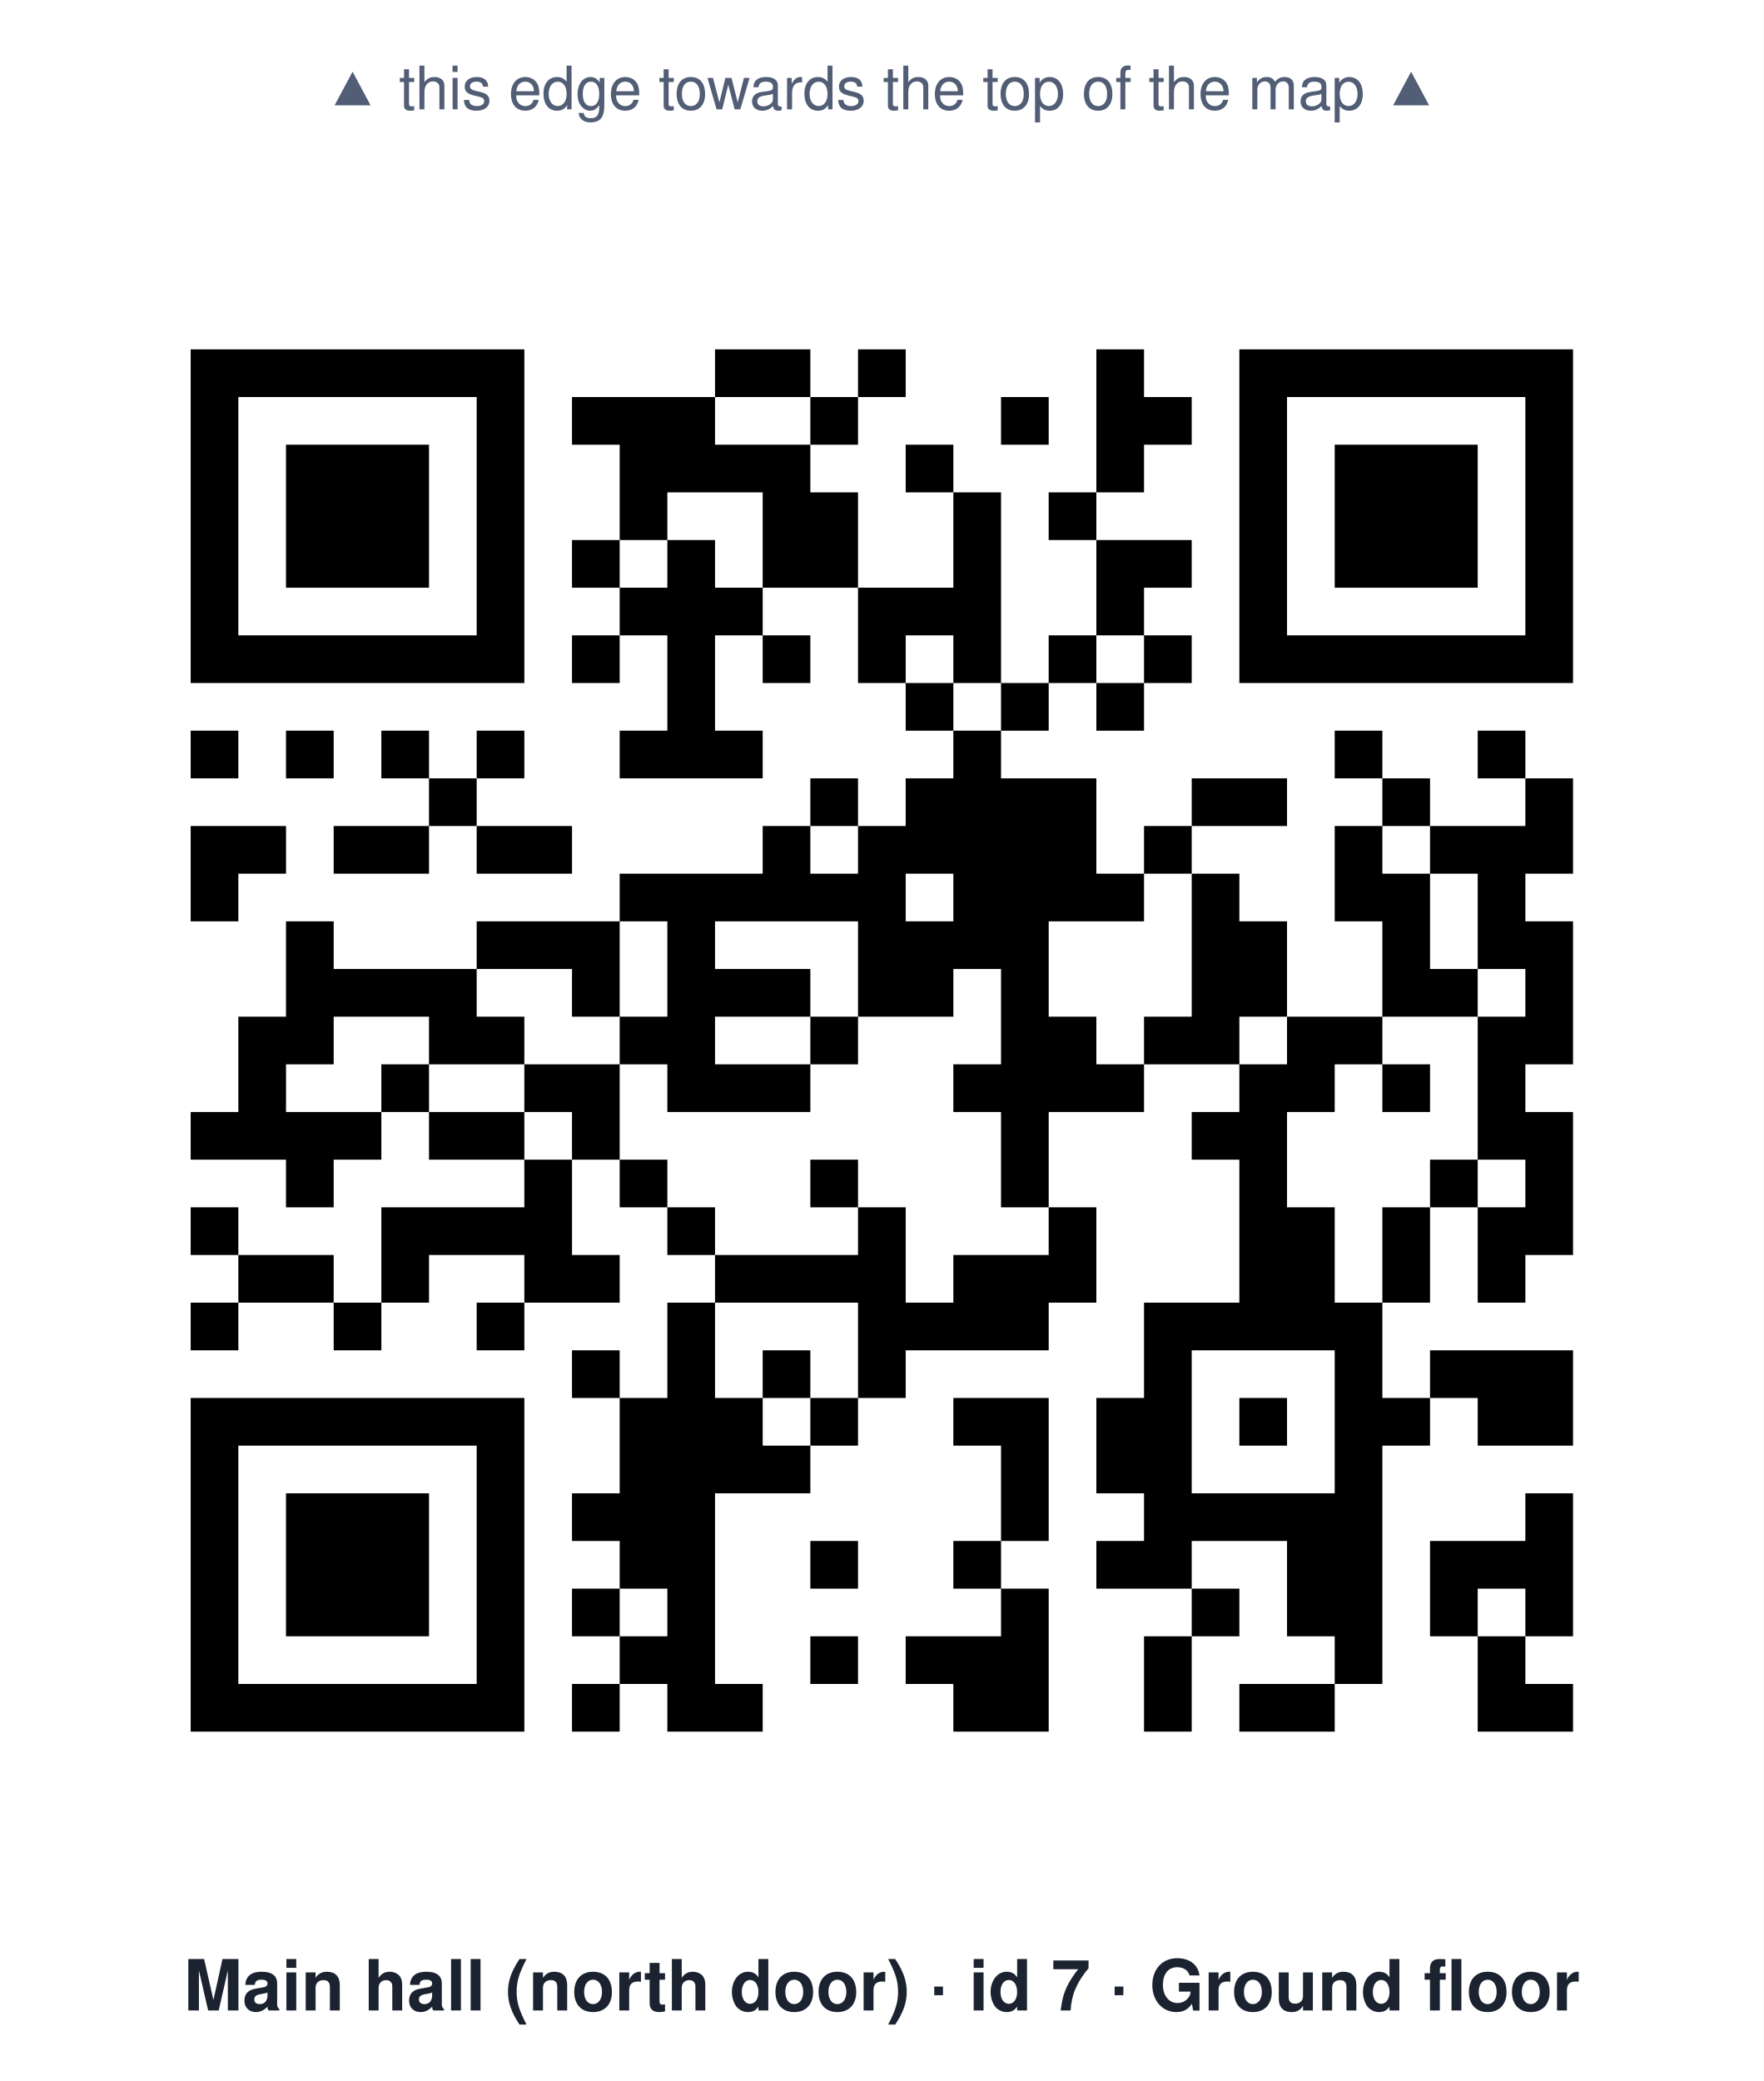
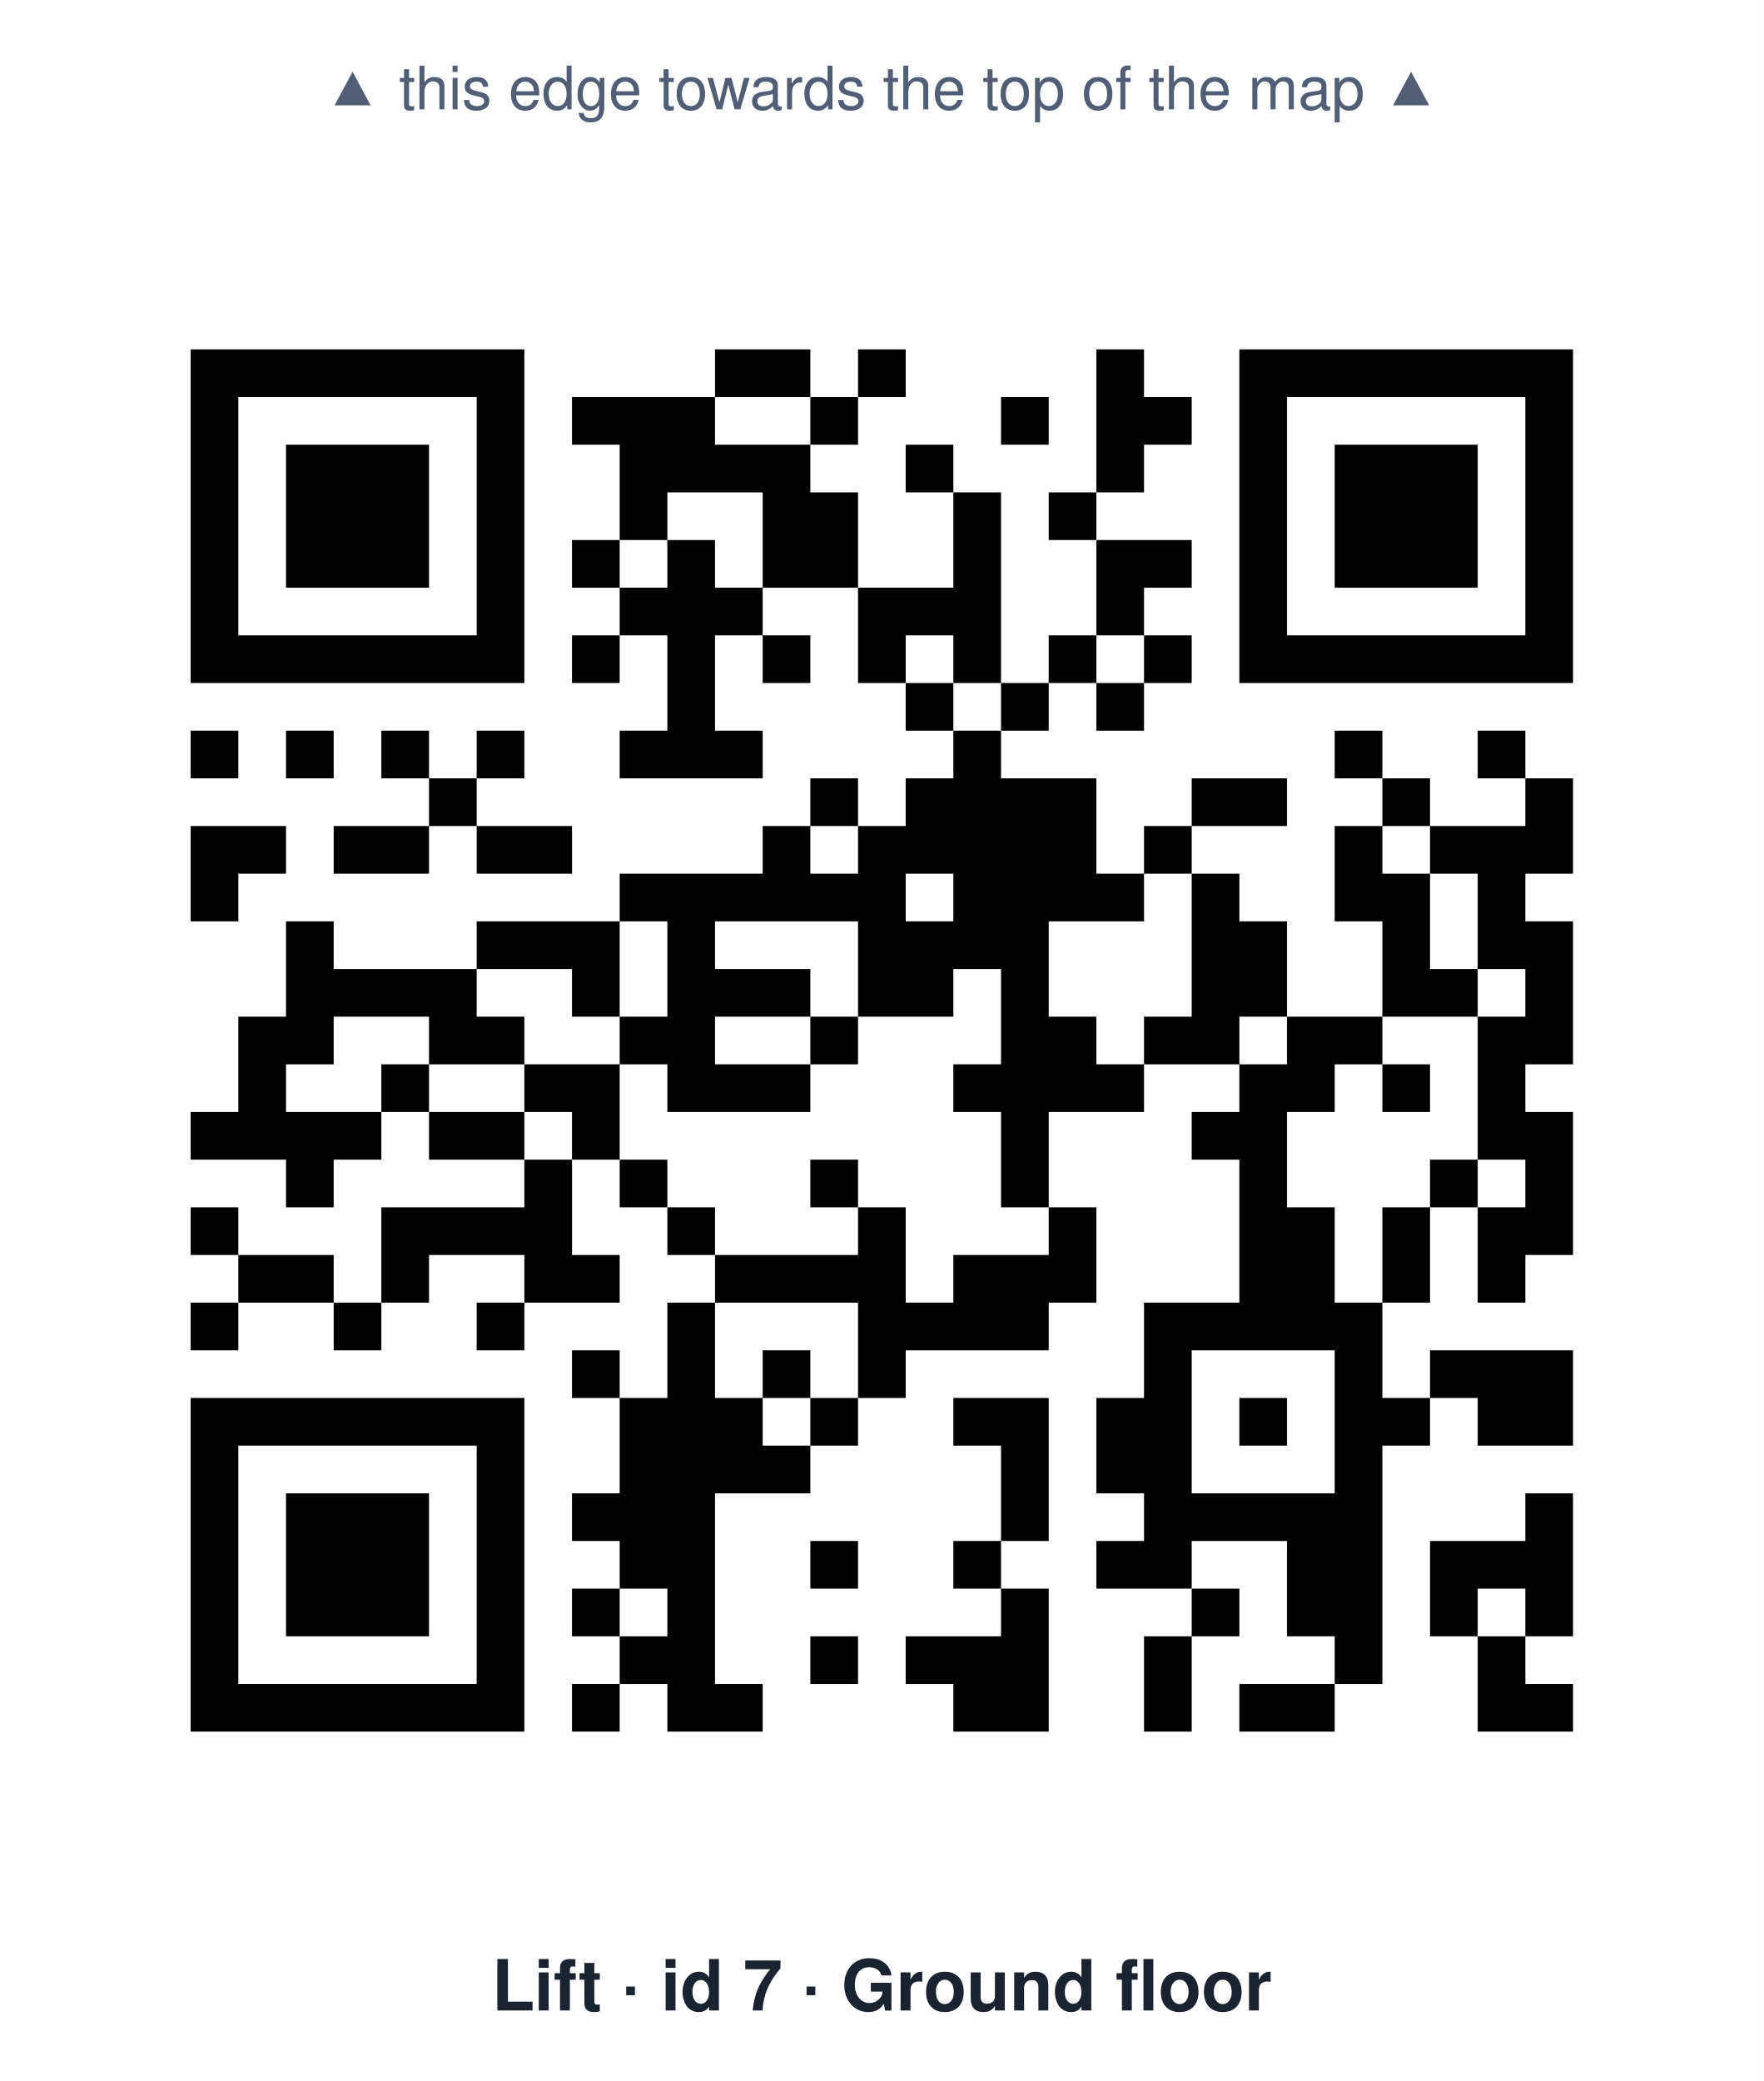
<svg xmlns="http://www.w3.org/2000/svg" viewBox="0 0 1000 1180" width="200mm" height="236mm">
  <rect width="1000" height="1180" fill="#fff" />
  <text x="500" y="62" text-anchor="middle" font-family="Helvetica, Arial, sans-serif" font-size="34" fill="#525E75">▲ this edge towards the top of the map ▲</text>
  <g transform="translate(0 90)">
    <path d="M108.11 108.11h27.03v27.03h-27.03zM135.14 108.11h27.03v27.03h-27.03zM162.16 108.11h27.03v27.03h-27.03zM189.19 108.11h27.03v27.03h-27.03zM216.22 108.11h27.03v27.03h-27.03zM243.24 108.11h27.03v27.03h-27.03zM270.27 108.11h27.03v27.03h-27.03zM405.41 108.11h27.03v27.03h-27.03zM432.43 108.11h27.03v27.03h-27.03zM486.49 108.11h27.03v27.03h-27.03zM621.62 108.11h27.03v27.03h-27.03zM702.70 108.11h27.03v27.03h-27.03zM729.73 108.11h27.03v27.03h-27.03zM756.76 108.11h27.03v27.03h-27.03zM783.78 108.11h27.03v27.03h-27.03zM810.81 108.11h27.03v27.03h-27.03zM837.84 108.11h27.03v27.03h-27.03zM864.86 108.11h27.03v27.03h-27.03zM108.11 135.14h27.03v27.03h-27.03zM270.27 135.14h27.03v27.03h-27.03zM324.32 135.14h27.03v27.03h-27.03zM351.35 135.14h27.03v27.03h-27.03zM378.38 135.14h27.03v27.03h-27.03zM459.46 135.14h27.03v27.03h-27.03zM567.57 135.14h27.03v27.03h-27.03zM621.62 135.14h27.03v27.03h-27.03zM648.65 135.14h27.03v27.03h-27.03zM702.70 135.14h27.03v27.03h-27.03zM864.86 135.14h27.03v27.03h-27.03zM108.11 162.16h27.03v27.03h-27.03zM162.16 162.16h27.03v27.03h-27.03zM189.19 162.16h27.03v27.03h-27.03zM216.22 162.16h27.03v27.03h-27.03zM270.27 162.16h27.03v27.03h-27.03zM351.35 162.16h27.03v27.03h-27.03zM378.38 162.16h27.03v27.03h-27.03zM405.41 162.16h27.03v27.03h-27.03zM432.43 162.16h27.03v27.03h-27.03zM513.51 162.16h27.03v27.03h-27.03zM621.62 162.16h27.03v27.03h-27.03zM702.70 162.16h27.03v27.03h-27.03zM756.76 162.16h27.03v27.03h-27.03zM783.78 162.16h27.03v27.03h-27.03zM810.81 162.16h27.03v27.03h-27.03zM864.86 162.16h27.03v27.03h-27.03zM108.11 189.19h27.03v27.03h-27.03zM162.16 189.19h27.03v27.03h-27.03zM189.19 189.19h27.03v27.03h-27.03zM216.22 189.19h27.03v27.03h-27.03zM270.27 189.19h27.03v27.03h-27.03zM351.35 189.19h27.03v27.03h-27.03zM432.43 189.19h27.03v27.03h-27.03zM459.46 189.19h27.03v27.03h-27.03zM540.54 189.19h27.03v27.03h-27.03zM594.59 189.19h27.03v27.03h-27.03zM702.70 189.19h27.03v27.03h-27.03zM756.76 189.19h27.03v27.03h-27.03zM783.78 189.19h27.03v27.03h-27.03zM810.81 189.19h27.03v27.03h-27.03zM864.86 189.19h27.03v27.03h-27.03zM108.11 216.22h27.03v27.03h-27.03zM162.16 216.22h27.03v27.03h-27.03zM189.19 216.22h27.03v27.03h-27.03zM216.22 216.22h27.03v27.03h-27.03zM270.27 216.22h27.03v27.03h-27.03zM324.32 216.22h27.03v27.03h-27.03zM378.38 216.22h27.03v27.03h-27.03zM432.43 216.22h27.03v27.03h-27.03zM459.46 216.22h27.03v27.03h-27.03zM540.54 216.22h27.03v27.03h-27.03zM621.62 216.22h27.03v27.03h-27.03zM648.65 216.22h27.03v27.03h-27.03zM702.70 216.22h27.03v27.03h-27.03zM756.76 216.22h27.03v27.03h-27.03zM783.78 216.22h27.03v27.03h-27.03zM810.81 216.22h27.03v27.03h-27.03zM864.86 216.22h27.03v27.03h-27.03zM108.11 243.24h27.03v27.03h-27.03zM270.27 243.24h27.03v27.03h-27.03zM351.35 243.24h27.03v27.03h-27.03zM378.38 243.24h27.03v27.03h-27.03zM405.41 243.24h27.03v27.03h-27.03zM486.49 243.24h27.03v27.03h-27.03zM513.51 243.24h27.03v27.03h-27.03zM540.54 243.24h27.03v27.03h-27.03zM621.62 243.24h27.03v27.03h-27.03zM702.70 243.24h27.03v27.03h-27.03zM864.86 243.24h27.03v27.03h-27.03zM108.11 270.27h27.03v27.03h-27.03zM135.14 270.27h27.03v27.03h-27.03zM162.16 270.27h27.03v27.03h-27.03zM189.19 270.27h27.03v27.03h-27.03zM216.22 270.27h27.03v27.03h-27.03zM243.24 270.27h27.03v27.03h-27.03zM270.27 270.27h27.03v27.03h-27.03zM324.32 270.27h27.03v27.03h-27.03zM378.38 270.27h27.03v27.03h-27.03zM432.43 270.27h27.03v27.03h-27.03zM486.49 270.27h27.03v27.03h-27.03zM540.54 270.27h27.03v27.03h-27.03zM594.59 270.27h27.03v27.03h-27.03zM648.65 270.27h27.03v27.03h-27.03zM702.70 270.27h27.03v27.03h-27.03zM729.73 270.27h27.03v27.03h-27.03zM756.76 270.27h27.03v27.03h-27.03zM783.78 270.27h27.03v27.03h-27.03zM810.81 270.27h27.03v27.03h-27.03zM837.84 270.27h27.03v27.03h-27.03zM864.86 270.27h27.03v27.03h-27.03zM378.38 297.30h27.03v27.03h-27.03zM513.51 297.30h27.03v27.03h-27.03zM567.57 297.30h27.03v27.03h-27.03zM621.62 297.30h27.03v27.03h-27.03zM108.11 324.32h27.03v27.03h-27.03zM162.16 324.32h27.03v27.03h-27.03zM216.22 324.32h27.03v27.03h-27.03zM270.27 324.32h27.03v27.03h-27.03zM351.35 324.32h27.03v27.03h-27.03zM378.38 324.32h27.03v27.03h-27.03zM405.41 324.32h27.03v27.03h-27.03zM540.54 324.32h27.03v27.03h-27.03zM756.76 324.32h27.03v27.03h-27.03zM837.84 324.32h27.03v27.03h-27.03zM243.24 351.35h27.03v27.03h-27.03zM459.46 351.35h27.03v27.03h-27.03zM513.51 351.35h27.03v27.03h-27.03zM540.54 351.35h27.03v27.03h-27.03zM567.57 351.35h27.03v27.03h-27.03zM594.59 351.35h27.03v27.03h-27.03zM675.68 351.35h27.03v27.03h-27.03zM702.70 351.35h27.03v27.03h-27.03zM783.78 351.35h27.03v27.03h-27.03zM864.86 351.35h27.03v27.03h-27.03zM108.11 378.38h27.03v27.03h-27.03zM135.14 378.38h27.03v27.03h-27.03zM189.19 378.38h27.03v27.03h-27.03zM216.22 378.38h27.03v27.03h-27.03zM270.27 378.38h27.03v27.03h-27.03zM297.30 378.38h27.03v27.03h-27.03zM432.43 378.38h27.03v27.03h-27.03zM486.49 378.38h27.03v27.03h-27.03zM513.51 378.38h27.03v27.03h-27.03zM540.54 378.38h27.03v27.03h-27.03zM567.57 378.38h27.03v27.03h-27.03zM594.59 378.38h27.03v27.03h-27.03zM648.65 378.38h27.03v27.03h-27.03zM756.76 378.38h27.03v27.03h-27.03zM810.81 378.38h27.03v27.03h-27.03zM837.84 378.38h27.03v27.03h-27.03zM864.86 378.38h27.03v27.03h-27.03zM108.11 405.41h27.03v27.03h-27.03zM351.35 405.41h27.03v27.03h-27.03zM378.38 405.41h27.03v27.03h-27.03zM405.41 405.41h27.03v27.03h-27.03zM432.43 405.41h27.03v27.03h-27.03zM459.46 405.41h27.03v27.03h-27.03zM486.49 405.41h27.03v27.03h-27.03zM540.54 405.41h27.03v27.03h-27.03zM567.57 405.41h27.03v27.03h-27.03zM594.59 405.41h27.03v27.03h-27.03zM621.62 405.41h27.03v27.03h-27.03zM675.68 405.41h27.03v27.03h-27.03zM756.76 405.41h27.03v27.03h-27.03zM783.78 405.41h27.03v27.03h-27.03zM837.84 405.41h27.03v27.03h-27.03zM162.16 432.43h27.03v27.03h-27.03zM270.27 432.43h27.03v27.03h-27.03zM297.30 432.43h27.03v27.03h-27.03zM324.32 432.43h27.03v27.03h-27.03zM378.38 432.43h27.03v27.03h-27.03zM486.49 432.43h27.03v27.03h-27.03zM513.51 432.43h27.03v27.03h-27.03zM540.54 432.43h27.03v27.03h-27.03zM567.57 432.43h27.03v27.03h-27.03zM675.68 432.43h27.03v27.03h-27.03zM702.70 432.43h27.03v27.03h-27.03zM783.78 432.43h27.03v27.03h-27.03zM837.84 432.43h27.03v27.03h-27.03zM864.86 432.43h27.03v27.03h-27.03zM162.16 459.46h27.03v27.03h-27.03zM189.19 459.46h27.03v27.03h-27.03zM216.22 459.46h27.03v27.03h-27.03zM243.24 459.46h27.03v27.03h-27.03zM324.32 459.46h27.03v27.03h-27.03zM378.38 459.46h27.03v27.03h-27.03zM405.41 459.46h27.03v27.03h-27.03zM432.43 459.46h27.03v27.03h-27.03zM486.49 459.46h27.03v27.03h-27.03zM513.51 459.46h27.03v27.03h-27.03zM567.57 459.46h27.03v27.03h-27.03zM675.68 459.46h27.03v27.03h-27.03zM702.70 459.46h27.03v27.03h-27.03zM783.78 459.46h27.03v27.03h-27.03zM810.81 459.46h27.03v27.03h-27.03zM864.86 459.46h27.03v27.03h-27.03zM135.14 486.49h27.03v27.03h-27.03zM162.16 486.49h27.03v27.03h-27.03zM243.24 486.49h27.03v27.03h-27.03zM270.27 486.49h27.03v27.03h-27.03zM351.35 486.49h27.03v27.03h-27.03zM378.38 486.49h27.03v27.03h-27.03zM459.46 486.49h27.03v27.03h-27.03zM567.57 486.49h27.03v27.03h-27.03zM594.59 486.49h27.03v27.03h-27.03zM648.65 486.49h27.03v27.03h-27.03zM675.68 486.49h27.03v27.03h-27.03zM729.73 486.49h27.03v27.03h-27.03zM756.76 486.49h27.03v27.03h-27.03zM837.84 486.49h27.03v27.03h-27.03zM864.86 486.49h27.03v27.03h-27.03zM135.14 513.51h27.03v27.03h-27.03zM216.22 513.51h27.03v27.03h-27.03zM297.30 513.51h27.03v27.03h-27.03zM324.32 513.51h27.03v27.03h-27.03zM378.38 513.51h27.03v27.03h-27.03zM405.41 513.51h27.03v27.03h-27.03zM432.43 513.51h27.03v27.03h-27.03zM540.54 513.51h27.03v27.03h-27.03zM567.57 513.51h27.03v27.03h-27.03zM594.59 513.51h27.03v27.03h-27.03zM621.62 513.51h27.03v27.03h-27.03zM702.70 513.51h27.03v27.03h-27.03zM729.73 513.51h27.03v27.03h-27.03zM783.78 513.51h27.03v27.03h-27.03zM837.84 513.51h27.03v27.03h-27.03zM108.11 540.54h27.03v27.03h-27.03zM135.14 540.54h27.03v27.03h-27.03zM162.16 540.54h27.03v27.03h-27.03zM189.19 540.54h27.03v27.03h-27.03zM243.24 540.54h27.03v27.03h-27.03zM270.27 540.54h27.03v27.03h-27.03zM324.32 540.54h27.03v27.03h-27.03zM567.57 540.54h27.03v27.03h-27.03zM675.68 540.54h27.03v27.03h-27.03zM702.70 540.54h27.03v27.03h-27.03zM837.84 540.54h27.03v27.03h-27.03zM864.86 540.54h27.03v27.03h-27.03zM162.16 567.57h27.03v27.03h-27.03zM297.30 567.57h27.03v27.03h-27.03zM351.35 567.57h27.03v27.03h-27.03zM459.46 567.57h27.03v27.03h-27.03zM567.57 567.57h27.03v27.03h-27.03zM702.70 567.57h27.03v27.03h-27.03zM810.81 567.57h27.03v27.03h-27.03zM864.86 567.57h27.03v27.03h-27.03zM108.11 594.59h27.03v27.03h-27.03zM216.22 594.59h27.03v27.03h-27.03zM243.24 594.59h27.03v27.03h-27.03zM270.27 594.59h27.03v27.03h-27.03zM297.30 594.59h27.03v27.03h-27.03zM378.38 594.59h27.03v27.03h-27.03zM486.49 594.59h27.03v27.03h-27.03zM594.59 594.59h27.03v27.03h-27.03zM702.70 594.59h27.03v27.03h-27.03zM729.73 594.59h27.03v27.03h-27.03zM783.78 594.59h27.03v27.03h-27.03zM837.84 594.59h27.03v27.03h-27.03zM864.86 594.59h27.03v27.03h-27.03zM135.14 621.62h27.03v27.03h-27.03zM162.16 621.62h27.03v27.03h-27.03zM216.22 621.62h27.03v27.03h-27.03zM297.30 621.62h27.03v27.03h-27.03zM324.32 621.62h27.03v27.03h-27.03zM405.41 621.62h27.03v27.03h-27.03zM432.43 621.62h27.03v27.03h-27.03zM459.46 621.62h27.03v27.03h-27.03zM486.49 621.62h27.03v27.03h-27.03zM540.54 621.62h27.03v27.03h-27.03zM567.57 621.62h27.03v27.03h-27.03zM594.59 621.62h27.03v27.03h-27.03zM702.70 621.62h27.03v27.03h-27.03zM729.73 621.62h27.03v27.03h-27.03zM783.78 621.62h27.03v27.03h-27.03zM837.84 621.62h27.03v27.03h-27.03zM108.11 648.65h27.03v27.03h-27.03zM189.19 648.65h27.03v27.03h-27.03zM270.27 648.65h27.03v27.03h-27.03zM378.38 648.65h27.03v27.03h-27.03zM486.49 648.65h27.03v27.03h-27.03zM513.51 648.65h27.03v27.03h-27.03zM540.54 648.65h27.03v27.03h-27.03zM567.57 648.65h27.03v27.03h-27.03zM648.65 648.65h27.03v27.03h-27.03zM675.68 648.65h27.03v27.03h-27.03zM702.70 648.65h27.03v27.03h-27.03zM729.73 648.65h27.03v27.03h-27.03zM756.76 648.65h27.03v27.03h-27.03zM324.32 675.68h27.03v27.03h-27.03zM378.38 675.68h27.03v27.03h-27.03zM432.43 675.68h27.03v27.03h-27.03zM486.49 675.68h27.03v27.03h-27.03zM648.65 675.68h27.03v27.03h-27.03zM756.76 675.68h27.03v27.03h-27.03zM810.81 675.68h27.03v27.03h-27.03zM837.84 675.68h27.03v27.03h-27.03zM864.86 675.68h27.03v27.03h-27.03zM108.11 702.70h27.03v27.03h-27.03zM135.14 702.70h27.03v27.03h-27.03zM162.16 702.70h27.03v27.03h-27.03zM189.19 702.70h27.03v27.03h-27.03zM216.22 702.70h27.03v27.03h-27.03zM243.24 702.70h27.03v27.03h-27.03zM270.27 702.70h27.03v27.03h-27.03zM351.35 702.70h27.03v27.03h-27.03zM378.38 702.70h27.03v27.03h-27.03zM405.41 702.70h27.03v27.03h-27.03zM459.46 702.70h27.03v27.03h-27.03zM540.54 702.70h27.03v27.03h-27.03zM567.57 702.70h27.03v27.03h-27.03zM621.62 702.70h27.03v27.03h-27.03zM648.65 702.70h27.03v27.03h-27.03zM702.70 702.70h27.03v27.03h-27.03zM756.76 702.70h27.03v27.03h-27.03zM783.78 702.70h27.03v27.03h-27.03zM837.84 702.70h27.03v27.03h-27.03zM864.86 702.70h27.03v27.03h-27.03zM108.11 729.73h27.03v27.03h-27.03zM270.27 729.73h27.03v27.03h-27.03zM351.35 729.73h27.03v27.03h-27.03zM378.38 729.73h27.03v27.03h-27.03zM405.41 729.73h27.03v27.03h-27.03zM432.43 729.73h27.03v27.03h-27.03zM567.57 729.73h27.03v27.03h-27.03zM621.62 729.73h27.03v27.03h-27.03zM648.65 729.73h27.03v27.03h-27.03zM756.76 729.73h27.03v27.03h-27.03zM108.11 756.76h27.03v27.03h-27.03zM162.16 756.76h27.03v27.03h-27.03zM189.19 756.76h27.03v27.03h-27.03zM216.22 756.76h27.03v27.03h-27.03zM270.27 756.76h27.03v27.03h-27.03zM324.32 756.76h27.03v27.03h-27.03zM351.35 756.76h27.03v27.03h-27.03zM378.38 756.76h27.03v27.03h-27.03zM567.57 756.76h27.03v27.03h-27.03zM648.65 756.76h27.03v27.03h-27.03zM675.68 756.76h27.03v27.03h-27.03zM702.70 756.76h27.03v27.03h-27.03zM729.73 756.76h27.03v27.03h-27.03zM756.76 756.76h27.03v27.03h-27.03zM864.86 756.76h27.03v27.03h-27.03zM108.11 783.78h27.03v27.03h-27.03zM162.16 783.78h27.03v27.03h-27.03zM189.19 783.78h27.03v27.03h-27.03zM216.22 783.78h27.03v27.03h-27.03zM270.27 783.78h27.03v27.03h-27.03zM351.35 783.78h27.03v27.03h-27.03zM378.38 783.78h27.03v27.03h-27.03zM459.46 783.78h27.03v27.03h-27.03zM540.54 783.78h27.03v27.03h-27.03zM621.62 783.78h27.03v27.03h-27.03zM648.65 783.78h27.03v27.03h-27.03zM729.73 783.78h27.03v27.03h-27.03zM756.76 783.78h27.03v27.03h-27.03zM810.81 783.78h27.03v27.03h-27.03zM837.84 783.78h27.03v27.03h-27.03zM864.86 783.78h27.03v27.03h-27.03zM108.11 810.81h27.03v27.03h-27.03zM162.16 810.81h27.03v27.03h-27.03zM189.19 810.81h27.03v27.03h-27.03zM216.22 810.81h27.03v27.03h-27.03zM270.27 810.81h27.03v27.03h-27.03zM324.32 810.81h27.03v27.03h-27.03zM378.38 810.81h27.03v27.03h-27.03zM567.57 810.81h27.03v27.03h-27.03zM675.68 810.81h27.03v27.03h-27.03zM729.73 810.81h27.03v27.03h-27.03zM756.76 810.81h27.03v27.03h-27.03zM810.81 810.81h27.03v27.03h-27.03zM864.86 810.81h27.03v27.03h-27.03zM108.11 837.84h27.03v27.03h-27.03zM270.27 837.84h27.03v27.03h-27.03zM351.35 837.84h27.03v27.03h-27.03zM378.38 837.84h27.03v27.03h-27.03zM459.46 837.84h27.03v27.03h-27.03zM513.51 837.84h27.03v27.03h-27.03zM540.54 837.84h27.03v27.03h-27.03zM567.57 837.84h27.03v27.03h-27.03zM648.65 837.84h27.03v27.03h-27.03zM756.76 837.84h27.03v27.03h-27.03zM837.84 837.84h27.03v27.03h-27.03zM108.11 864.86h27.03v27.03h-27.03zM135.14 864.86h27.03v27.03h-27.03zM162.16 864.86h27.03v27.03h-27.03zM189.19 864.86h27.03v27.03h-27.03zM216.22 864.86h27.03v27.03h-27.03zM243.24 864.86h27.03v27.03h-27.03zM270.27 864.86h27.03v27.03h-27.03zM324.32 864.86h27.03v27.03h-27.03zM378.38 864.86h27.03v27.03h-27.03zM405.41 864.86h27.03v27.03h-27.03zM540.54 864.86h27.03v27.03h-27.03zM567.57 864.86h27.03v27.03h-27.03zM648.65 864.86h27.03v27.03h-27.03zM702.70 864.86h27.03v27.03h-27.03zM729.73 864.86h27.03v27.03h-27.03zM837.84 864.86h27.03v27.03h-27.03zM864.86 864.86h27.03v27.03h-27.03z" fill="#000" />
  </g>
-   <text x="500" y="1140" text-anchor="middle" font-family="Helvetica, Arial, sans-serif" font-size="40" font-weight="bold" fill="#1c2330">Main hall (north door) · id 7 · Ground floor</text>
+   <text x="500" y="1140" text-anchor="middle" font-family="Helvetica, Arial, sans-serif" font-size="40" font-weight="bold" fill="#1c2330">Lift · id 7 · Ground floor</text>
</svg>
